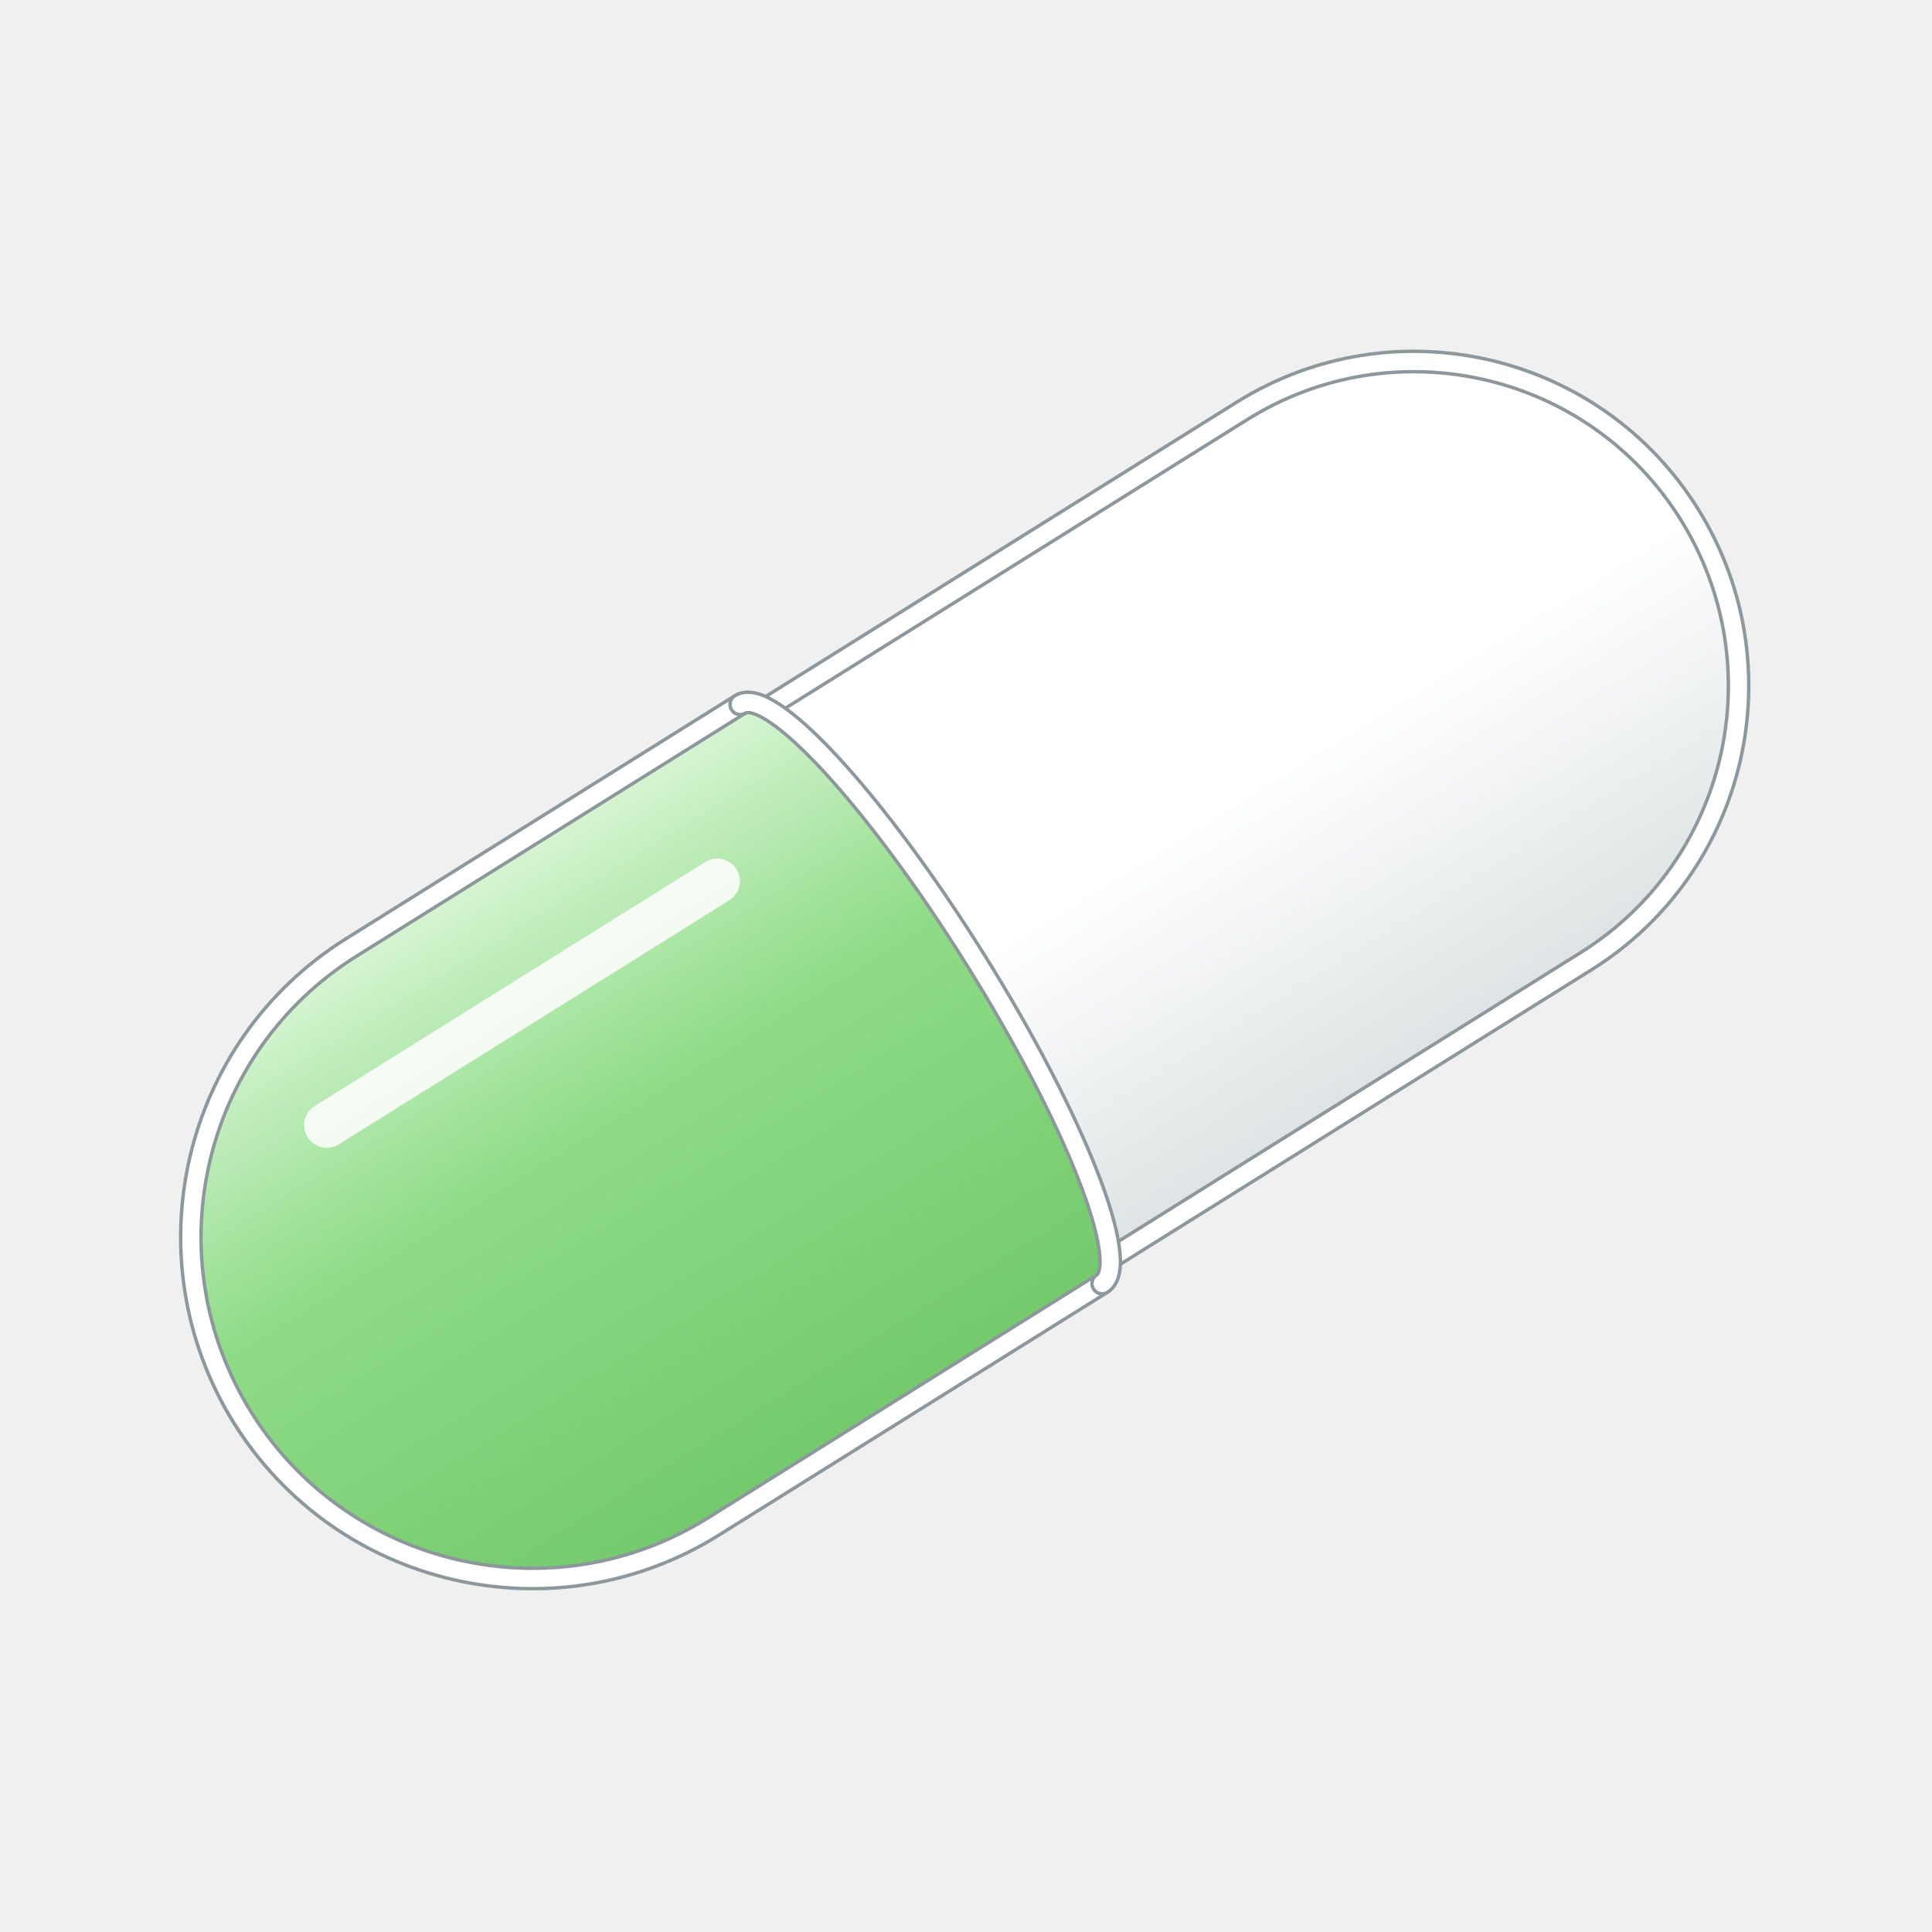
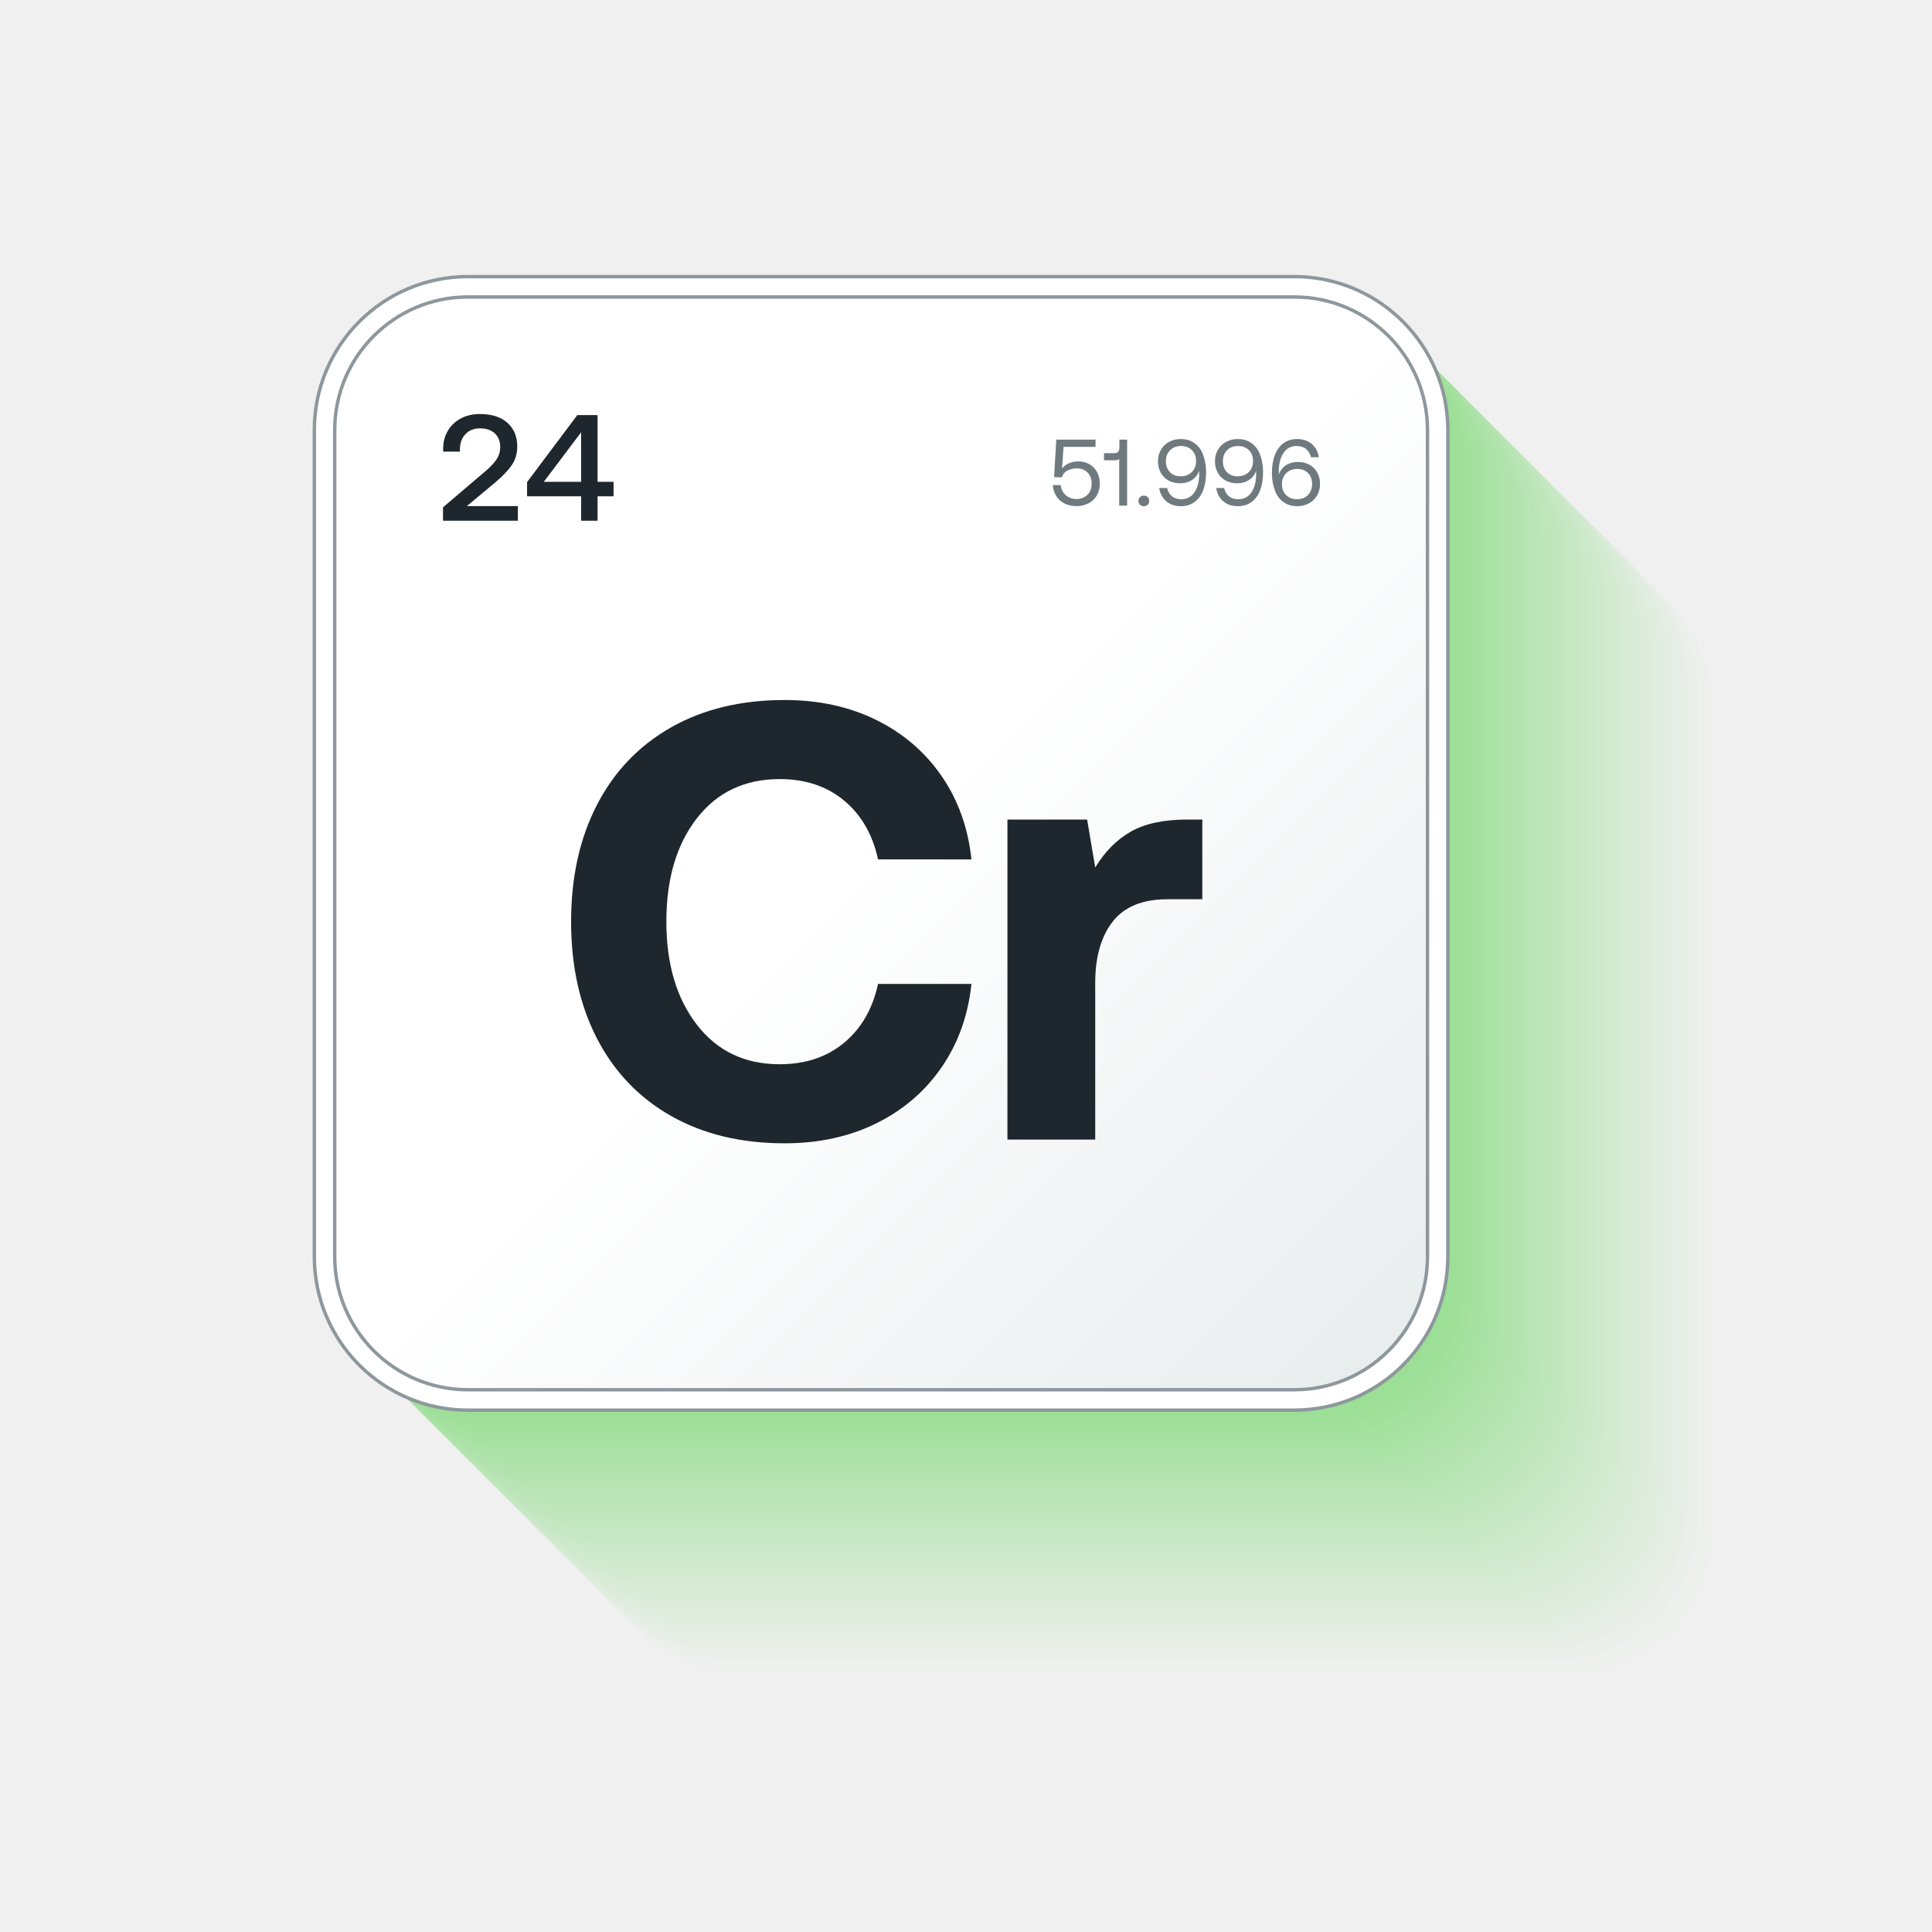
<svg xmlns="http://www.w3.org/2000/svg" viewBox="0 0 1024 1024" width="1024" height="1024">
  <defs>
-     <linearGradient id="body" x1="0" y1="0" x2="0" y2="1">
-       <stop offset="0" stop-color="#ffffff" />
+     <mask id="c0m" maskUnits="userSpaceOnUse" x="0" y="0" width="1024" height="1024">
+       <path d="M 398.0,302.0 H 836.0 A 76.0 76.0 0 0 1 912.0,378.0 V 816.0 A 76.0 76.0 0 0 1 836.0,892.0 H 398.0 A 76.0 76.0 0 0 1 322.0,816.0 V 378.0 A 76.0 76.0 0 0 1 398.0,302.0 Z" fill="rgb(0,0,0)" />
+       <path d="M 396.0,300.0 H 834.0 A 76.0 76.0 0 0 1 910.0,376.0 V 814.0 A 76.0 76.0 0 0 1 834.0,890.0 H 396.0 A 76.0 76.0 0 0 1 320.0,814.0 V 376.0 A 76.0 76.0 0 0 1 396.0,300.0 Z" fill="rgb(2,2,2)" />
+       <path d="M 394.0,298.0 H 832.0 A 76.0 76.0 0 0 1 908.0,374.0 V 812.0 A 76.0 76.0 0 0 1 832.0,888.0 H 394.0 A 76.0 76.0 0 0 1 318.0,812.0 V 374.0 A 76.0 76.0 0 0 1 394.0,298.0 Z" fill="rgb(4,4,4)" />
+       <path d="M 392.0,296.0 H 830.0 A 76.0 76.0 0 0 1 906.0,372.0 V 810.0 A 76.0 76.0 0 0 1 830.0,886.0 H 392.0 A 76.0 76.0 0 0 1 316.0,810.0 V 372.0 A 76.0 76.0 0 0 1 392.0,296.0 Z" fill="rgb(6,6,6)" />
+       <path d="M 390.0,294.0 H 828.0 A 76.0 76.0 0 0 1 904.0,370.0 V 808.0 A 76.0 76.0 0 0 1 828.0,884.0 H 390.0 A 76.0 76.0 0 0 1 314.0,808.0 V 370.0 A 76.0 76.0 0 0 1 390.0,294.0 Z" fill="rgb(8,8,8)" />
+       <path d="M 388.0,292.0 H 826.0 A 76.0 76.0 0 0 1 902.0,368.0 V 806.0 A 76.0 76.0 0 0 1 826.0,882.0 H 388.0 A 76.0 76.0 0 0 1 312.0,806.0 V 368.0 A 76.0 76.0 0 0 1 388.0,292.0 Z" fill="rgb(10,10,10)" />
+       <path d="M 386.0,290.0 H 824.0 A 76.0 76.0 0 0 1 900.0,366.0 V 804.0 A 76.0 76.0 0 0 1 824.0,880.0 H 386.0 A 76.0 76.0 0 0 1 310.0,804.0 V 366.0 A 76.0 76.0 0 0 1 386.0,290.0 Z" fill="rgb(13,13,13)" />
+       <path d="M 384.0,288.0 H 822.0 A 76.0 76.0 0 0 1 898.0,364.0 V 802.0 A 76.0 76.0 0 0 1 822.0,878.0 H 384.0 A 76.0 76.0 0 0 1 308.0,802.0 V 364.0 A 76.0 76.0 0 0 1 384.0,288.0 Z" fill="rgb(15,15,15)" />
+       <path d="M 382.0,286.0 H 820.0 A 76.0 76.0 0 0 1 896.0,362.0 V 800.0 A 76.0 76.0 0 0 1 820.0,876.0 H 382.0 A 76.0 76.0 0 0 1 306.0,800.0 V 362.0 A 76.0 76.0 0 0 1 382.0,286.0 Z" fill="rgb(18,18,18)" />
+       <path d="M 380.0,284.0 H 818.0 A 76.0 76.0 0 0 1 894.0,360.0 V 798.0 A 76.0 76.0 0 0 1 818.0,874.0 H 380.0 A 76.0 76.0 0 0 1 304.0,798.0 V 360.0 A 76.0 76.0 0 0 1 380.0,284.0 Z" fill="rgb(21,21,21)" />
+       <path d="M 378.0,282.0 H 816.0 A 76.0 76.0 0 0 1 892.0,358.0 V 796.0 A 76.0 76.0 0 0 1 816.0,872.0 H 378.0 A 76.0 76.0 0 0 1 302.0,796.0 V 358.0 A 76.0 76.0 0 0 1 378.0,282.0 Z" fill="rgb(23,23,23)" />
+       <path d="M 376.0,280.0 H 814.0 A 76.0 76.0 0 0 1 890.0,356.0 V 794.0 A 76.0 76.0 0 0 1 814.0,870.0 H 376.0 A 76.0 76.0 0 0 1 300.0,794.0 V 356.0 A 76.0 76.0 0 0 1 376.0,280.0 Z" fill="rgb(26,26,26)" />
+       <path d="M 374.0,278.0 H 812.0 A 76.0 76.0 0 0 1 888.0,354.0 V 792.0 A 76.0 76.0 0 0 1 812.0,868.0 H 374.0 A 76.0 76.0 0 0 1 298.0,792.0 V 354.0 A 76.0 76.0 0 0 1 374.0,278.0 Z" fill="rgb(29,29,29)" />
+       <path d="M 372.0,276.0 H 810.0 A 76.0 76.0 0 0 1 886.0,352.0 V 790.0 A 76.0 76.0 0 0 1 810.0,866.0 H 372.0 A 76.0 76.0 0 0 1 296.0,790.0 V 352.0 A 76.0 76.0 0 0 1 372.0,276.0 Z" fill="rgb(31,31,31)" />
+       <path d="M 370.0,274.0 H 808.0 A 76.0 76.0 0 0 1 884.0,350.0 V 788.0 A 76.0 76.0 0 0 1 808.0,864.0 H 370.0 A 76.0 76.0 0 0 1 294.0,788.0 V 350.0 A 76.0 76.0 0 0 1 370.0,274.0 Z" fill="rgb(34,34,34)" />
+       <path d="M 368.0,272.0 H 806.0 A 76.0 76.0 0 0 1 882.0,348.0 V 786.0 A 76.0 76.0 0 0 1 806.0,862.0 H 368.0 A 76.0 76.0 0 0 1 292.0,786.0 V 348.0 A 76.0 76.0 0 0 1 368.0,272.0 Z" fill="rgb(37,37,37)" />
+       <path d="M 366.0,270.0 H 804.0 A 76.0 76.0 0 0 1 880.0,346.0 V 784.0 A 76.0 76.0 0 0 1 804.0,860.0 H 366.0 A 76.0 76.0 0 0 1 290.0,784.0 V 346.0 A 76.0 76.0 0 0 1 366.0,270.0 Z" fill="rgb(40,40,40)" />
+       <path d="M 364.0,268.0 H 802.0 A 76.0 76.0 0 0 1 878.0,344.0 V 782.0 A 76.0 76.0 0 0 1 802.0,858.0 H 364.0 A 76.0 76.0 0 0 1 288.0,782.0 V 344.0 A 76.0 76.0 0 0 1 364.0,268.0 Z" fill="rgb(43,43,43)" />
+       <path d="M 362.0,266.0 H 800.0 A 76.0 76.0 0 0 1 876.0,342.0 V 780.0 A 76.0 76.0 0 0 1 800.0,856.0 H 362.0 A 76.0 76.0 0 0 1 286.0,780.0 V 342.0 A 76.0 76.0 0 0 1 362.0,266.0 Z" fill="rgb(46,46,46)" />
+       <path d="M 360.0,264.0 H 798.0 A 76.0 76.0 0 0 1 874.0,340.0 V 778.0 A 76.0 76.0 0 0 1 798.0,854.0 H 360.0 A 76.0 76.0 0 0 1 284.0,778.0 V 340.0 A 76.0 76.0 0 0 1 360.0,264.0 Z" fill="rgb(48,48,48)" />
+       <path d="M 358.0,262.0 H 796.0 A 76.0 76.0 0 0 1 872.0,338.0 V 776.0 A 76.0 76.0 0 0 1 796.0,852.0 H 358.0 A 76.0 76.0 0 0 1 282.0,776.0 V 338.0 A 76.0 76.0 0 0 1 358.0,262.0 Z" fill="rgb(51,51,51)" />
+       <path d="M 356.0,260.0 H 794.0 A 76.0 76.0 0 0 1 870.0,336.0 V 774.0 A 76.0 76.0 0 0 1 794.0,850.0 H 356.0 A 76.0 76.0 0 0 1 280.0,774.0 V 336.0 A 76.0 76.0 0 0 1 356.0,260.0 Z" fill="rgb(54,54,54)" />
+       <path d="M 354.0,258.0 H 792.0 A 76.0 76.0 0 0 1 868.0,334.0 V 772.0 A 76.0 76.0 0 0 1 792.0,848.0 H 354.0 A 76.0 76.0 0 0 1 278.0,772.0 V 334.0 A 76.0 76.0 0 0 1 354.0,258.0 Z" fill="rgb(57,57,57)" />
+       <path d="M 352.0,256.0 H 790.0 A 76.0 76.0 0 0 1 866.0,332.0 V 770.0 A 76.0 76.0 0 0 1 790.0,846.0 H 352.0 A 76.0 76.0 0 0 1 276.0,770.0 V 332.0 A 76.0 76.0 0 0 1 352.0,256.0 Z" fill="rgb(60,60,60)" />
+       <path d="M 350.0,254.0 H 788.0 A 76.0 76.0 0 0 1 864.0,330.0 V 768.0 A 76.0 76.0 0 0 1 788.0,844.0 H 350.0 A 76.0 76.0 0 0 1 274.0,768.0 V 330.0 A 76.0 76.0 0 0 1 350.0,254.0 Z" fill="rgb(63,63,63)" />
+       <path d="M 348.0,252.0 H 786.0 A 76.0 76.0 0 0 1 862.0,328.0 V 766.0 A 76.0 76.0 0 0 1 786.0,842.0 H 348.0 A 76.0 76.0 0 0 1 272.0,766.0 V 328.0 A 76.0 76.0 0 0 1 348.0,252.0 Z" fill="rgb(66,66,66)" />
+       <path d="M 346.0,250.0 H 784.0 A 76.0 76.0 0 0 1 860.0,326.0 V 764.0 A 76.0 76.0 0 0 1 784.0,840.0 H 346.0 A 76.0 76.0 0 0 1 270.0,764.0 V 326.0 A 76.0 76.0 0 0 1 346.0,250.0 Z" fill="rgb(69,69,69)" />
+       <path d="M 344.0,248.0 H 782.0 A 76.0 76.0 0 0 1 858.0,324.0 V 762.0 A 76.0 76.0 0 0 1 782.0,838.0 H 344.0 A 76.0 76.0 0 0 1 268.0,762.0 V 324.0 A 76.0 76.0 0 0 1 344.0,248.0 Z" fill="rgb(73,73,73)" />
+       <path d="M 342.0,246.0 H 780.0 A 76.0 76.0 0 0 1 856.0,322.0 V 760.0 A 76.0 76.0 0 0 1 780.0,836.0 H 342.0 A 76.0 76.0 0 0 1 266.0,760.0 V 322.0 A 76.0 76.0 0 0 1 342.0,246.0 Z" fill="rgb(76,76,76)" />
+       <path d="M 340.0,244.0 H 778.0 A 76.0 76.0 0 0 1 854.0,320.0 V 758.0 A 76.0 76.0 0 0 1 778.0,834.0 H 340.0 A 76.0 76.0 0 0 1 264.0,758.0 V 320.0 A 76.0 76.0 0 0 1 340.0,244.0 Z" fill="rgb(79,79,79)" />
+       <path d="M 338.0,242.0 H 776.0 A 76.0 76.0 0 0 1 852.0,318.0 V 756.0 A 76.0 76.0 0 0 1 776.0,832.0 H 338.0 A 76.0 76.0 0 0 1 262.0,756.0 V 318.0 A 76.0 76.0 0 0 1 338.0,242.0 Z" fill="rgb(82,82,82)" />
+       <path d="M 336.0,240.0 H 774.0 A 76.0 76.0 0 0 1 850.0,316.0 V 754.0 A 76.0 76.0 0 0 1 774.0,830.0 H 336.0 A 76.0 76.0 0 0 1 260.0,754.0 V 316.0 A 76.0 76.0 0 0 1 336.0,240.0 Z" fill="rgb(85,85,85)" />
+       <path d="M 334.0,238.0 H 772.0 A 76.0 76.0 0 0 1 848.0,314.0 V 752.0 A 76.0 76.0 0 0 1 772.0,828.0 H 334.0 A 76.0 76.0 0 0 1 258.0,752.0 V 314.0 A 76.0 76.0 0 0 1 334.0,238.0 Z" fill="rgb(88,88,88)" />
+       <path d="M 332.0,236.0 H 770.0 A 76.0 76.0 0 0 1 846.0,312.0 V 750.0 A 76.0 76.0 0 0 1 770.0,826.0 H 332.0 A 76.0 76.0 0 0 1 256.0,750.0 V 312.0 A 76.0 76.0 0 0 1 332.0,236.0 Z" fill="rgb(91,91,91)" />
+       <path d="M 330.0,234.0 H 768.0 A 76.0 76.0 0 0 1 844.0,310.0 V 748.0 A 76.0 76.0 0 0 1 768.0,824.0 H 330.0 A 76.0 76.0 0 0 1 254.0,748.0 V 310.0 A 76.0 76.0 0 0 1 330.0,234.0 Z" fill="rgb(95,95,95)" />
+       <path d="M 328.0,232.0 H 766.0 A 76.0 76.0 0 0 1 842.0,308.0 V 746.0 A 76.0 76.0 0 0 1 766.0,822.0 H 328.0 A 76.0 76.0 0 0 1 252.0,746.0 V 308.0 A 76.0 76.0 0 0 1 328.0,232.0 Z" fill="rgb(98,98,98)" />
+       <path d="M 326.0,230.0 H 764.0 A 76.0 76.0 0 0 1 840.0,306.0 V 744.0 A 76.0 76.0 0 0 1 764.0,820.0 H 326.0 A 76.0 76.0 0 0 1 250.0,744.0 V 306.0 A 76.0 76.0 0 0 1 326.0,230.0 Z" fill="rgb(101,101,101)" />
+       <path d="M 324.0,228.0 H 762.0 A 76.0 76.0 0 0 1 838.0,304.0 V 742.0 A 76.0 76.0 0 0 1 762.0,818.0 H 324.0 A 76.0 76.0 0 0 1 248.0,742.0 V 304.0 A 76.0 76.0 0 0 1 324.0,228.0 Z" fill="rgb(104,104,104)" />
+       <path d="M 322.0,226.0 H 760.0 A 76.0 76.0 0 0 1 836.0,302.0 V 740.0 A 76.0 76.0 0 0 1 760.0,816.0 H 322.0 A 76.0 76.0 0 0 1 246.0,740.0 V 302.0 A 76.0 76.0 0 0 1 322.0,226.0 Z" fill="rgb(108,108,108)" />
+       <path d="M 320.0,224.0 H 758.0 A 76.0 76.0 0 0 1 834.0,300.0 V 738.0 A 76.0 76.0 0 0 1 758.0,814.0 H 320.0 A 76.0 76.0 0 0 1 244.0,738.0 V 300.0 A 76.0 76.0 0 0 1 320.0,224.0 Z" fill="rgb(111,111,111)" />
+       <path d="M 318.0,222.0 H 756.0 A 76.0 76.0 0 0 1 832.0,298.0 V 736.0 A 76.0 76.0 0 0 1 756.0,812.0 H 318.0 A 76.0 76.0 0 0 1 242.0,736.0 V 298.0 A 76.0 76.0 0 0 1 318.0,222.0 Z" fill="rgb(114,114,114)" />
+       <path d="M 316.0,220.0 H 754.0 A 76.0 76.0 0 0 1 830.0,296.0 V 734.0 A 76.0 76.0 0 0 1 754.0,810.0 H 316.0 A 76.0 76.0 0 0 1 240.0,734.0 V 296.0 A 76.0 76.0 0 0 1 316.0,220.0 Z" fill="rgb(117,117,117)" />
+       <path d="M 314.0,218.0 H 752.0 A 76.0 76.0 0 0 1 828.0,294.0 V 732.0 A 76.0 76.0 0 0 1 752.0,808.0 H 314.0 A 76.0 76.0 0 0 1 238.0,732.0 V 294.0 A 76.0 76.0 0 0 1 314.0,218.0 Z" fill="rgb(121,121,121)" />
+       <path d="M 312.0,216.0 H 750.0 A 76.0 76.0 0 0 1 826.0,292.0 V 730.0 A 76.0 76.0 0 0 1 750.0,806.0 H 312.0 A 76.0 76.0 0 0 1 236.0,730.0 V 292.0 A 76.0 76.0 0 0 1 312.0,216.0 Z" fill="rgb(124,124,124)" />
+       <path d="M 310.0,214.0 H 748.0 A 76.0 76.0 0 0 1 824.0,290.0 V 728.0 A 76.0 76.0 0 0 1 748.0,804.0 H 310.0 A 76.0 76.0 0 0 1 234.0,728.0 V 290.0 A 76.0 76.0 0 0 1 310.0,214.0 Z" fill="rgb(127,127,127)" />
+       <path d="M 308.0,212.0 H 746.0 A 76.0 76.0 0 0 1 822.0,288.0 V 726.0 A 76.0 76.0 0 0 1 746.0,802.0 H 308.0 A 76.0 76.0 0 0 1 232.0,726.0 V 288.0 A 76.0 76.0 0 0 1 308.0,212.0 Z" fill="rgb(131,131,131)" />
+       <path d="M 306.0,210.0 H 744.0 A 76.0 76.0 0 0 1 820.0,286.0 V 724.0 A 76.0 76.0 0 0 1 744.0,800.0 H 306.0 A 76.0 76.0 0 0 1 230.0,724.0 V 286.0 A 76.0 76.0 0 0 1 306.0,210.0 Z" fill="rgb(134,134,134)" />
+       <path d="M 304.0,208.0 H 742.0 A 76.0 76.0 0 0 1 818.0,284.0 V 722.0 A 76.0 76.0 0 0 1 742.0,798.0 H 304.0 A 76.0 76.0 0 0 1 228.0,722.0 V 284.0 A 76.0 76.0 0 0 1 304.0,208.0 Z" fill="rgb(137,137,137)" />
+       <path d="M 302.0,206.0 H 740.0 A 76.0 76.0 0 0 1 816.0,282.0 V 720.0 A 76.0 76.0 0 0 1 740.0,796.0 H 302.0 A 76.0 76.0 0 0 1 226.0,720.0 V 282.0 A 76.0 76.0 0 0 1 302.0,206.0 Z" fill="rgb(141,141,141)" />
+       <path d="M 300.0,204.0 H 738.0 A 76.0 76.0 0 0 1 814.0,280.0 V 718.0 A 76.0 76.0 0 0 1 738.0,794.0 H 300.0 A 76.0 76.0 0 0 1 224.0,718.0 V 280.0 A 76.0 76.0 0 0 1 300.0,204.0 Z" fill="rgb(144,144,144)" />
+       <path d="M 298.0,202.0 H 736.0 A 76.0 76.0 0 0 1 812.0,278.0 V 716.0 A 76.0 76.0 0 0 1 736.0,792.0 H 298.0 A 76.0 76.0 0 0 1 222.0,716.0 V 278.0 A 76.0 76.0 0 0 1 298.0,202.0 Z" fill="rgb(147,147,147)" />
+       <path d="M 296.0,200.0 H 734.0 A 76.0 76.0 0 0 1 810.0,276.0 V 714.0 A 76.0 76.0 0 0 1 734.0,790.0 H 296.0 A 76.0 76.0 0 0 1 220.0,714.0 V 276.0 A 76.0 76.0 0 0 1 296.0,200.0 Z" fill="rgb(151,151,151)" />
+       <path d="M 294.0,198.0 H 732.0 A 76.0 76.0 0 0 1 808.0,274.0 V 712.0 A 76.0 76.0 0 0 1 732.0,788.0 H 294.0 A 76.0 76.0 0 0 1 218.0,712.0 V 274.0 A 76.0 76.0 0 0 1 294.0,198.0 Z" fill="rgb(154,154,154)" />
+       <path d="M 292.0,196.0 H 730.0 A 76.0 76.0 0 0 1 806.0,272.0 V 710.0 A 76.0 76.0 0 0 1 730.0,786.0 H 292.0 A 76.0 76.0 0 0 1 216.0,710.0 V 272.0 A 76.0 76.0 0 0 1 292.0,196.0 Z" fill="rgb(158,158,158)" />
+       <path d="M 290.0,194.0 H 728.0 A 76.0 76.0 0 0 1 804.0,270.0 V 708.0 A 76.0 76.0 0 0 1 728.0,784.0 H 290.0 A 76.0 76.0 0 0 1 214.0,708.0 V 270.0 A 76.0 76.0 0 0 1 290.0,194.0 Z" fill="rgb(161,161,161)" />
+       <path d="M 288.0,192.0 H 726.0 A 76.0 76.0 0 0 1 802.0,268.0 V 706.0 A 76.0 76.0 0 0 1 726.0,782.0 H 288.0 A 76.0 76.0 0 0 1 212.0,706.0 V 268.0 A 76.0 76.0 0 0 1 288.0,192.0 Z" fill="rgb(164,164,164)" />
+       <path d="M 286.0,190.0 H 724.0 A 76.0 76.0 0 0 1 800.0,266.0 V 704.0 A 76.0 76.0 0 0 1 724.0,780.0 H 286.0 A 76.0 76.0 0 0 1 210.0,704.0 V 266.0 A 76.0 76.0 0 0 1 286.0,190.0 Z" fill="rgb(168,168,168)" />
+       <path d="M 284.0,188.0 H 722.0 A 76.0 76.0 0 0 1 798.0,264.0 V 702.0 A 76.0 76.0 0 0 1 722.0,778.0 H 284.0 A 76.0 76.0 0 0 1 208.0,702.0 V 264.0 A 76.0 76.0 0 0 1 284.0,188.0 Z" fill="rgb(171,171,171)" />
+       <path d="M 282.0,186.0 H 720.0 A 76.0 76.0 0 0 1 796.0,262.0 V 700.0 A 76.0 76.0 0 0 1 720.0,776.0 H 282.0 A 76.0 76.0 0 0 1 206.0,700.0 V 262.0 A 76.0 76.0 0 0 1 282.0,186.0 Z" fill="rgb(175,175,175)" />
+       <path d="M 280.0,184.0 H 718.0 A 76.0 76.0 0 0 1 794.0,260.0 V 698.0 A 76.0 76.0 0 0 1 718.0,774.0 H 280.0 A 76.0 76.0 0 0 1 204.0,698.0 V 260.0 A 76.0 76.0 0 0 1 280.0,184.0 Z" fill="rgb(178,178,178)" />
+       <path d="M 278.0,182.0 H 716.0 A 76.0 76.0 0 0 1 792.0,258.0 V 696.0 A 76.0 76.0 0 0 1 716.0,772.0 H 278.0 A 76.0 76.0 0 0 1 202.0,696.0 V 258.0 A 76.0 76.0 0 0 1 278.0,182.0 Z" fill="rgb(182,182,182)" />
+       <path d="M 276.0,180.0 H 714.0 A 76.0 76.0 0 0 1 790.0,256.0 V 694.0 A 76.0 76.0 0 0 1 714.0,770.0 H 276.0 A 76.0 76.0 0 0 1 200.0,694.0 V 256.0 A 76.0 76.0 0 0 1 276.0,180.0 Z" fill="rgb(185,185,185)" />
+       <path d="M 274.0,178.0 H 712.0 A 76.0 76.0 0 0 1 788.0,254.0 V 692.0 A 76.0 76.0 0 0 1 712.0,768.0 H 274.0 A 76.0 76.0 0 0 1 198.0,692.0 V 254.0 A 76.0 76.0 0 0 1 274.0,178.0 Z" fill="rgb(189,189,189)" />
+       <path d="M 272.0,176.0 H 710.0 A 76.0 76.0 0 0 1 786.0,252.0 V 690.0 A 76.0 76.0 0 0 1 710.0,766.0 H 272.0 A 76.0 76.0 0 0 1 196.0,690.0 V 252.0 A 76.0 76.0 0 0 1 272.0,176.0 Z" fill="rgb(192,192,192)" />
+       <path d="M 270.0,174.0 H 708.0 A 76.0 76.0 0 0 1 784.0,250.0 V 688.0 A 76.0 76.0 0 0 1 708.0,764.0 H 270.0 A 76.0 76.0 0 0 1 194.0,688.0 V 250.0 A 76.0 76.0 0 0 1 270.0,174.0 Z" fill="rgb(196,196,196)" />
+       <path d="M 268.0,172.0 H 706.0 A 76.0 76.0 0 0 1 782.0,248.0 V 686.0 A 76.0 76.0 0 0 1 706.0,762.0 H 268.0 A 76.0 76.0 0 0 1 192.0,686.0 V 248.0 A 76.0 76.0 0 0 1 268.0,172.0 Z" fill="rgb(199,199,199)" />
+       <path d="M 266.0,170.0 H 704.0 A 76.0 76.0 0 0 1 780.0,246.0 V 684.0 A 76.0 76.0 0 0 1 704.0,760.0 H 266.0 A 76.0 76.0 0 0 1 190.0,684.0 V 246.0 A 76.0 76.0 0 0 1 266.0,170.0 Z" fill="rgb(203,203,203)" />
+       <path d="M 264.0,168.0 H 702.0 A 76.0 76.0 0 0 1 778.0,244.0 V 682.0 A 76.0 76.0 0 0 1 702.0,758.0 H 264.0 A 76.0 76.0 0 0 1 188.0,682.0 V 244.0 A 76.0 76.0 0 0 1 264.0,168.0 Z" fill="rgb(206,206,206)" />
+       <path d="M 262.0,166.0 H 700.0 A 76.0 76.0 0 0 1 776.0,242.0 V 680.0 A 76.0 76.0 0 0 1 700.0,756.0 H 262.0 A 76.0 76.0 0 0 1 186.0,680.0 V 242.0 A 76.0 76.0 0 0 1 262.0,166.0 Z" fill="rgb(210,210,210)" />
+       <path d="M 260.0,164.0 H 698.0 A 76.0 76.0 0 0 1 774.0,240.0 V 678.0 A 76.0 76.0 0 0 1 698.0,754.0 H 260.0 A 76.0 76.0 0 0 1 184.0,678.0 V 240.0 A 76.0 76.0 0 0 1 260.0,164.0 Z" fill="rgb(214,214,214)" />
+       <path d="M 258.0,162.0 H 696.0 A 76.0 76.0 0 0 1 772.0,238.0 V 676.0 A 76.0 76.0 0 0 1 696.0,752.0 H 258.0 A 76.0 76.0 0 0 1 182.0,676.0 V 238.0 A 76.0 76.0 0 0 1 258.0,162.0 Z" fill="rgb(217,217,217)" />
+       <path d="M 256.0,160.0 H 694.0 A 76.0 76.0 0 0 1 770.0,236.0 V 674.0 A 76.0 76.0 0 0 1 694.0,750.0 H 256.0 A 76.0 76.0 0 0 1 180.0,674.0 V 236.0 A 76.0 76.0 0 0 1 256.0,160.0 Z" fill="rgb(221,221,221)" />
+       <path d="M 254.0,158.0 H 692.0 A 76.0 76.0 0 0 1 768.0,234.0 V 672.0 A 76.0 76.0 0 0 1 692.0,748.0 H 254.0 A 76.0 76.0 0 0 1 178.0,672.0 V 234.0 A 76.0 76.0 0 0 1 254.0,158.0 Z" fill="rgb(224,224,224)" />
+       <path d="M 252.0,156.0 H 690.0 A 76.0 76.0 0 0 1 766.0,232.0 V 670.0 A 76.0 76.0 0 0 1 690.0,746.0 H 252.0 A 76.0 76.0 0 0 1 176.0,670.0 V 232.0 A 76.0 76.0 0 0 1 252.0,156.0 Z" fill="rgb(228,228,228)" />
+       <path d="M 250.0,154.0 H 688.0 A 76.0 76.0 0 0 1 764.0,230.0 V 668.0 A 76.0 76.0 0 0 1 688.0,744.0 H 250.0 A 76.0 76.0 0 0 1 174.0,668.0 V 230.0 A 76.0 76.0 0 0 1 250.0,154.0 Z" fill="rgb(231,231,231)" />
+     </mask>
+     <linearGradient id="c0f" x1="0" y1="0" x2="1" y2="1">
      <stop offset=".5" stop-color="#ffffff" />
-       <stop offset="1" stop-color="#dde3e4" />
-     </linearGradient>
-     <linearGradient id="cap" x1="0" y1="0" x2="0" y2="1">
-       <stop offset="0" stop-color="#d8f5d4" />
-       <stop offset=".4" stop-color="#8fdc88" />
-       <stop offset="1" stop-color="#74c96d" />
+       <stop offset="1" stop-color="#e6ebec" />
    </linearGradient>
  </defs>
-   <g transform="translate(512 512) rotate(-32)">
-     <path d="M -280,-172 L 280,-172 A 172 172 0 0 1 280,172 L -280,172 A 172 172 0 0 1 -280,-172 Z" fill="url(#body)" />
-     <path d="M -280,-172 L 280,-172 A 172 172 0 0 1 280,172 L -280,172 A 172 172 0 0 1 -280,-172 Z" fill="none" stroke="#8d979c" stroke-width="12.6" stroke-linecap="round" stroke-linejoin="round" />
-     <path d="M -280,-172 L 280,-172 A 172 172 0 0 1 280,172 L -280,172 A 172 172 0 0 1 -280,-172 Z" fill="none" stroke="#ffffff" stroke-width="9.0" stroke-linecap="round" stroke-linejoin="round" />
-     <path d="M -28,-181 L -271,-181 A 181 181 0 0 0 -271,181 L -28,181 A 34 181 0 0 0 -28,-181 Z" fill="url(#cap)" />
-     <line x1="-332" y1="-108" x2="-88" y2="-108" stroke="#ffffff" stroke-opacity="0.85" stroke-width="24" stroke-linecap="round" />
-     <path d="M -28,-181 L -271,-181 A 181 181 0 0 0 -271,181 L -28,181" fill="none" stroke="#8d979c" stroke-width="12.6" stroke-linecap="round" stroke-linejoin="round" />
-     <path d="M -28,-181 L -271,-181 A 181 181 0 0 0 -271,181 L -28,181" fill="none" stroke="#ffffff" stroke-width="9.0" stroke-linecap="round" stroke-linejoin="round" />
-     <path d="M -28,-181 A 34 181 0 0 1 -28,181" fill="none" stroke="#8d979c" stroke-width="12.6" stroke-linecap="round" stroke-linejoin="round" />
-     <path d="M -28,-181 A 34 181 0 0 1 -28,181" fill="none" stroke="#ffffff" stroke-width="9.0" stroke-linecap="round" stroke-linejoin="round" />
-   </g>
+   <rect width="1024" height="1024" fill="#8fdc88" mask="url(#c0m)" />
+   <path d="M 248.0,152.0 H 686.0 A 76.0 76.0 0 0 1 762.0,228.0 V 666.0 A 76.0 76.0 0 0 1 686.0,742.0 H 248.0 A 76.0 76.0 0 0 1 172.0,666.0 V 228.0 A 76.0 76.0 0 0 1 248.0,152.0 Z" fill="url(#c0f)" />
+   <path d="M 248.0,152.0 H 686.0 A 76.0 76.0 0 0 1 762.0,228.0 V 666.0 A 76.0 76.0 0 0 1 686.0,742.0 H 248.0 A 76.0 76.0 0 0 1 172.0,666.0 V 228.0 A 76.0 76.0 0 0 1 248.0,152.0 Z" fill="none" stroke="#8d979c" stroke-width="12.6" stroke-linejoin="round" />
+   <path d="M 248.0,152.0 H 686.0 A 76.0 76.0 0 0 1 762.0,228.0 V 666.0 A 76.0 76.0 0 0 1 686.0,742.0 H 248.0 A 76.0 76.0 0 0 1 172.0,666.0 V 228.0 A 76.0 76.0 0 0 1 248.0,152.0 Z" fill="none" stroke="#ffffff" stroke-width="9.0" stroke-linejoin="round" />
+   <path d="M256.32 250.56 234.8 268.88V276.0H274.48V268.24H247.44L262.32 255.84C266.267 252.533 269.227 249.453 271.2 246.6C273.173 243.747 274.16 240.427 274.16 236.64C274.16 231.413 272.427 227.24 268.96 224.12C265.493 221.0 260.64 219.44 254.4 219.44C250.507 219.44 247.093 220.24 244.16 221.84C241.227 223.44 238.947 225.627 237.32 228.4C235.693 231.173 234.88 234.32 234.88 237.84V239.36H243.76V238.32C243.76 234.907 244.733 232.173 246.68 230.12C248.627 228.067 251.2 227.04 254.4 227.04C257.707 227.04 260.32 227.92 262.24 229.68C264.16 231.44 265.12 233.893 265.12 237.04C265.12 239.493 264.387 241.76 262.92 243.84C261.453 245.92 259.253 248.16 256.32 250.56Z M279.36 255.52V263.04H308.0V276.0H316.72V263.04H325.2V255.36H316.72V220.0H306.0ZM288.24 255.36 308.0 229.12V255.36Z" fill="#1d272d" />
+   <path d="M577.4 246.05C575.667 245.05 573.7 244.55 571.5 244.55C569.9 244.55 568.325 244.85 566.775 245.45C565.225 246.05 563.933 247.017 562.9 248.35L563.7 236.85H580.65V233.0H559.85L558.7 252.9L562.75 253.0C563.417 251.167 564.517 249.917 566.05 249.25C567.583 248.583 569.133 248.25 570.7 248.25C573.1 248.25 575.017 249.0 576.45 250.5C577.883 252.0 578.6 253.95 578.6 256.35C578.6 258.083 578.233 259.567 577.5 260.8C576.767 262.033 575.792 262.958 574.575 263.575C573.358 264.192 572.05 264.5 570.65 264.5C568.25 264.5 566.292 263.792 564.775 262.375C563.258 260.958 562.4 259.2 562.2 257.1H558.0C558.133 259.167 558.708 261.05 559.725 262.75C560.742 264.45 562.183 265.792 564.05 266.775C565.917 267.758 568.117 268.25 570.65 268.25C572.883 268.25 574.933 267.783 576.8 266.85C578.667 265.917 580.15 264.55 581.25 262.75C582.35 260.95 582.9 258.8 582.9 256.3C582.9 254.0 582.417 251.967 581.45 250.2C580.483 248.433 579.133 247.05 577.4 246.05Z M597.4 233.0H593.3V237.2C593.3 238.1 593.092 238.825 592.675 239.375C592.258 239.925 591.65 240.2 590.85 240.2H585.15V243.95H590.8C591.933 243.95 592.733 243.733 593.2 243.3V268.0H597.4Z M604.2 263.475C603.667 263.992 603.4 264.667 603.4 265.5C603.4 266.333 603.667 267.008 604.2 267.525C604.733 268.042 605.417 268.3 606.25 268.3C607.083 268.3 607.767 268.042 608.3 267.525C608.833 267.008 609.1 266.333 609.1 265.5C609.1 264.667 608.833 263.992 608.3 263.475C607.767 262.958 607.083 262.7 606.25 262.7C605.417 262.7 604.733 262.958 604.2 263.475Z M638.525 243.85C638.042 241.817 637.367 240.033 636.5 238.5C635.367 236.667 633.908 235.242 632.125 234.225C630.342 233.208 628.267 232.7 625.9 232.7C623.533 232.7 621.433 233.208 619.6 234.225C617.767 235.242 616.333 236.642 615.3 238.425C614.267 240.208 613.75 242.217 613.75 244.45C613.75 246.783 614.25 248.833 615.25 250.6C616.25 252.367 617.633 253.733 619.4 254.7C621.167 255.667 623.2 256.15 625.5 256.15C627.8 256.15 629.8 255.633 631.5 254.6C633.2 253.567 634.45 252.167 635.25 250.4C635.35 250.2 635.45 249.883 635.55 249.45L635.6 251.15C635.6 255.183 634.775 258.433 633.125 260.9C631.475 263.367 629.15 264.6 626.15 264.6C624.083 264.6 622.408 264.067 621.125 263.0C619.842 261.933 619.0 260.483 618.6 258.65H614.4C614.833 261.583 616.075 263.925 618.125 265.675C620.175 267.425 622.783 268.3 625.95 268.3C628.717 268.3 631.1 267.575 633.1 266.125C635.1 264.675 636.625 262.6 637.675 259.9C638.725 257.2 639.25 254.017 639.25 250.35C639.25 248.05 639.008 245.883 638.525 243.85ZM620.075 250.225C618.658 248.742 617.95 246.817 617.95 244.45C617.95 242.083 618.683 240.15 620.15 238.65C621.617 237.15 623.55 236.4 625.95 236.4C628.35 236.4 630.283 237.133 631.75 238.6C633.217 240.067 633.95 241.983 633.95 244.35C633.95 246.75 633.2 248.7 631.7 250.2C630.2 251.7 628.233 252.45 625.8 252.45C623.4 252.45 621.492 251.708 620.075 250.225Z M668.725 243.85C668.242 241.817 667.567 240.033 666.7 238.5C665.567 236.667 664.108 235.242 662.325 234.225C660.542 233.208 658.467 232.7 656.1 232.7C653.733 232.7 651.633 233.208 649.8 234.225C647.967 235.242 646.533 236.642 645.5 238.425C644.467 240.208 643.95 242.217 643.95 244.45C643.95 246.783 644.45 248.833 645.45 250.6C646.45 252.367 647.833 253.733 649.6 254.7C651.367 255.667 653.4 256.15 655.7 256.15C658.0 256.15 660.0 255.633 661.7 254.6C663.4 253.567 664.65 252.167 665.45 250.4C665.55 250.2 665.65 249.883 665.75 249.45L665.8 251.15C665.8 255.183 664.975 258.433 663.325 260.9C661.675 263.367 659.35 264.6 656.35 264.6C654.283 264.6 652.608 264.067 651.325 263.0C650.042 261.933 649.2 260.483 648.8 258.65H644.6C645.033 261.583 646.275 263.925 648.325 265.675C650.375 267.425 652.983 268.3 656.15 268.3C658.917 268.3 661.3 267.575 663.3 266.125C665.3 264.675 666.825 262.6 667.875 259.9C668.925 257.2 669.45 254.017 669.45 250.35C669.45 248.05 669.208 245.883 668.725 243.85ZM650.275 250.225C648.858 248.742 648.15 246.817 648.15 244.45C648.15 242.083 648.883 240.15 650.35 238.65C651.817 237.15 653.75 236.4 656.15 236.4C658.55 236.4 660.483 237.133 661.95 238.6C663.417 240.067 664.15 241.983 664.15 244.35C664.15 246.75 663.4 248.7 661.9 250.2C660.4 251.7 658.433 252.45 656.0 252.45C653.6 252.45 651.692 251.708 650.275 250.225Z M674.875 257.15C675.358 259.183 676.033 260.967 676.9 262.5C678.033 264.333 679.492 265.758 681.275 266.775C683.058 267.792 685.133 268.3 687.5 268.3C689.867 268.3 691.967 267.792 693.8 266.775C695.633 265.758 697.067 264.358 698.1 262.575C699.133 260.792 699.65 258.783 699.65 256.55C699.65 254.217 699.15 252.167 698.15 250.4C697.15 248.633 695.767 247.267 694 246.3C692.233 245.333 690.2 244.85 687.9 244.85C685.6 244.85 683.6 245.367 681.9 246.4C680.2 247.433 678.95 248.833 678.15 250.6C678.05 250.8 677.95 251.117 677.85 251.55L677.8 249.85C677.8 245.817 678.625 242.567 680.275 240.1C681.925 237.633 684.25 236.4 687.25 236.4C689.317 236.4 690.992 236.933 692.275 238.0C693.558 239.067 694.4 240.517 694.8 242.35H699C698.567 239.417 697.325 237.075 695.275 235.325C693.225 233.575 690.617 232.7 687.45 232.7C684.683 232.7 682.3 233.425 680.3 234.875C678.3 236.325 676.775 238.4 675.725 241.1C674.675 243.8 674.15 246.983 674.15 250.65C674.15 252.95 674.392 255.117 674.875 257.15ZM693.325 250.775C694.742 252.258 695.45 254.183 695.45 256.55C695.45 258.917 694.717 260.85 693.25 262.35C691.783 263.85 689.85 264.6 687.45 264.6C685.05 264.6 683.117 263.867 681.65 262.4C680.183 260.933 679.45 259.017 679.45 256.65C679.45 254.25 680.2 252.3 681.7 250.8C683.2 249.3 685.167 248.55 687.6 248.55C690 248.55 691.908 249.292 693.325 250.775Z" fill="#6f7a7f" />
+   <path d="M316.385 426.625C307.255 444.335 302.69 464.96 302.69 488.5C302.69 512.04 307.255 532.665 316.385 550.375C325.515 568.085 338.605 581.78 355.655 591.46C372.705 601.14 392.78 605.98 415.88 605.98C433.92 605.98 450.09 602.46 464.39 595.42C478.69 588.38 490.24 578.48 499.04 565.72C507.84 552.96 513.12 538.22 514.88 521.5H465.38C462.52 534.7 456.525 545.095 447.395 552.685C438.265 560.275 426.88 564.07 413.24 564.07C394.76 564.07 380.13 557.085 369.35 543.115C358.57 529.145 353.18 510.94 353.18 488.5C353.18 465.84 358.57 447.58 369.35 433.72C380.13 419.86 394.76 412.93 413.24 412.93C426.88 412.93 438.265 416.725 447.395 424.315C456.525 431.905 462.52 442.3 465.38 455.5H514.88C513.12 438.78 507.84 424.04 499.04 411.28C490.24 398.52 478.69 388.62 464.39 381.58C450.09 374.54 433.92 371.02 415.88 371.02C392.78 371.02 372.705 375.86 355.655 385.54C338.605 395.22 325.515 408.915 316.385 426.625Z M637.25 434.38H629.33C616.79 434.38 606.78 436.525 599.3 440.815C591.82 445.105 585.55 451.43 580.49 459.79L576.2 434.38H533.96V604.0H580.49V520.84C580.49 507.2 583.57 496.42 589.73 488.5C595.89 480.58 605.57 476.62 618.77 476.62H637.25Z" fill="#1d272d" />
</svg>
